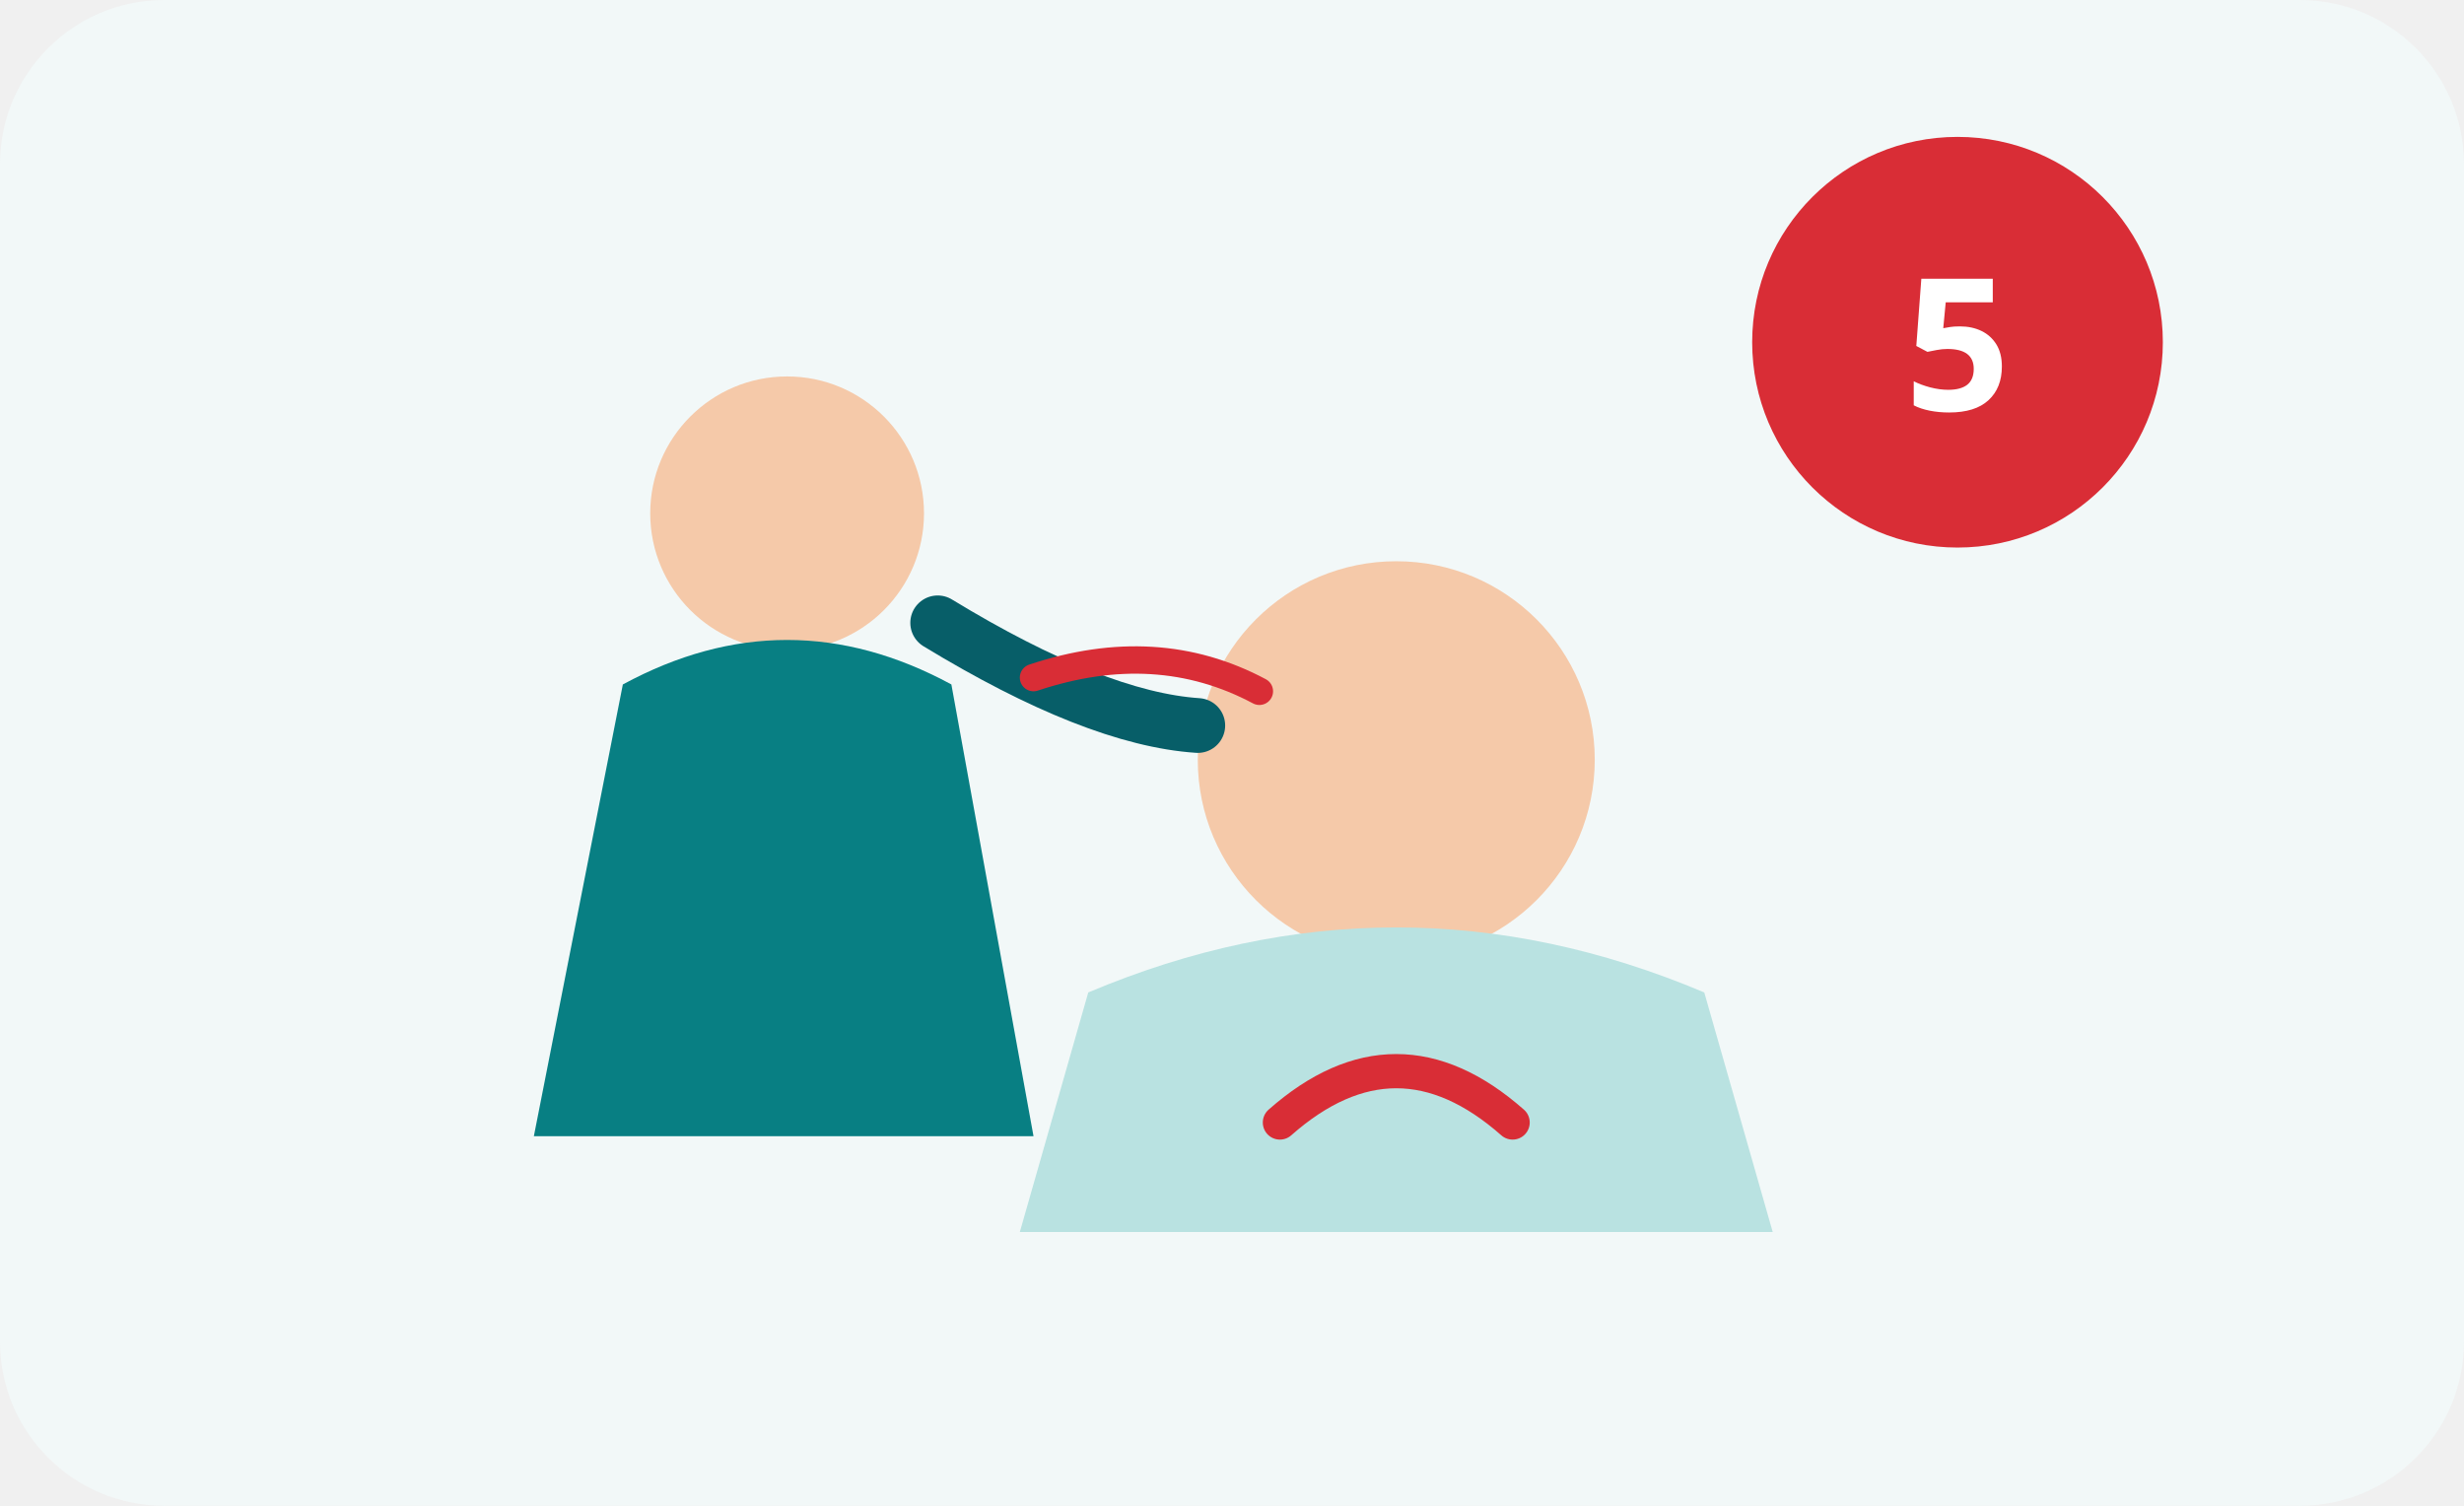
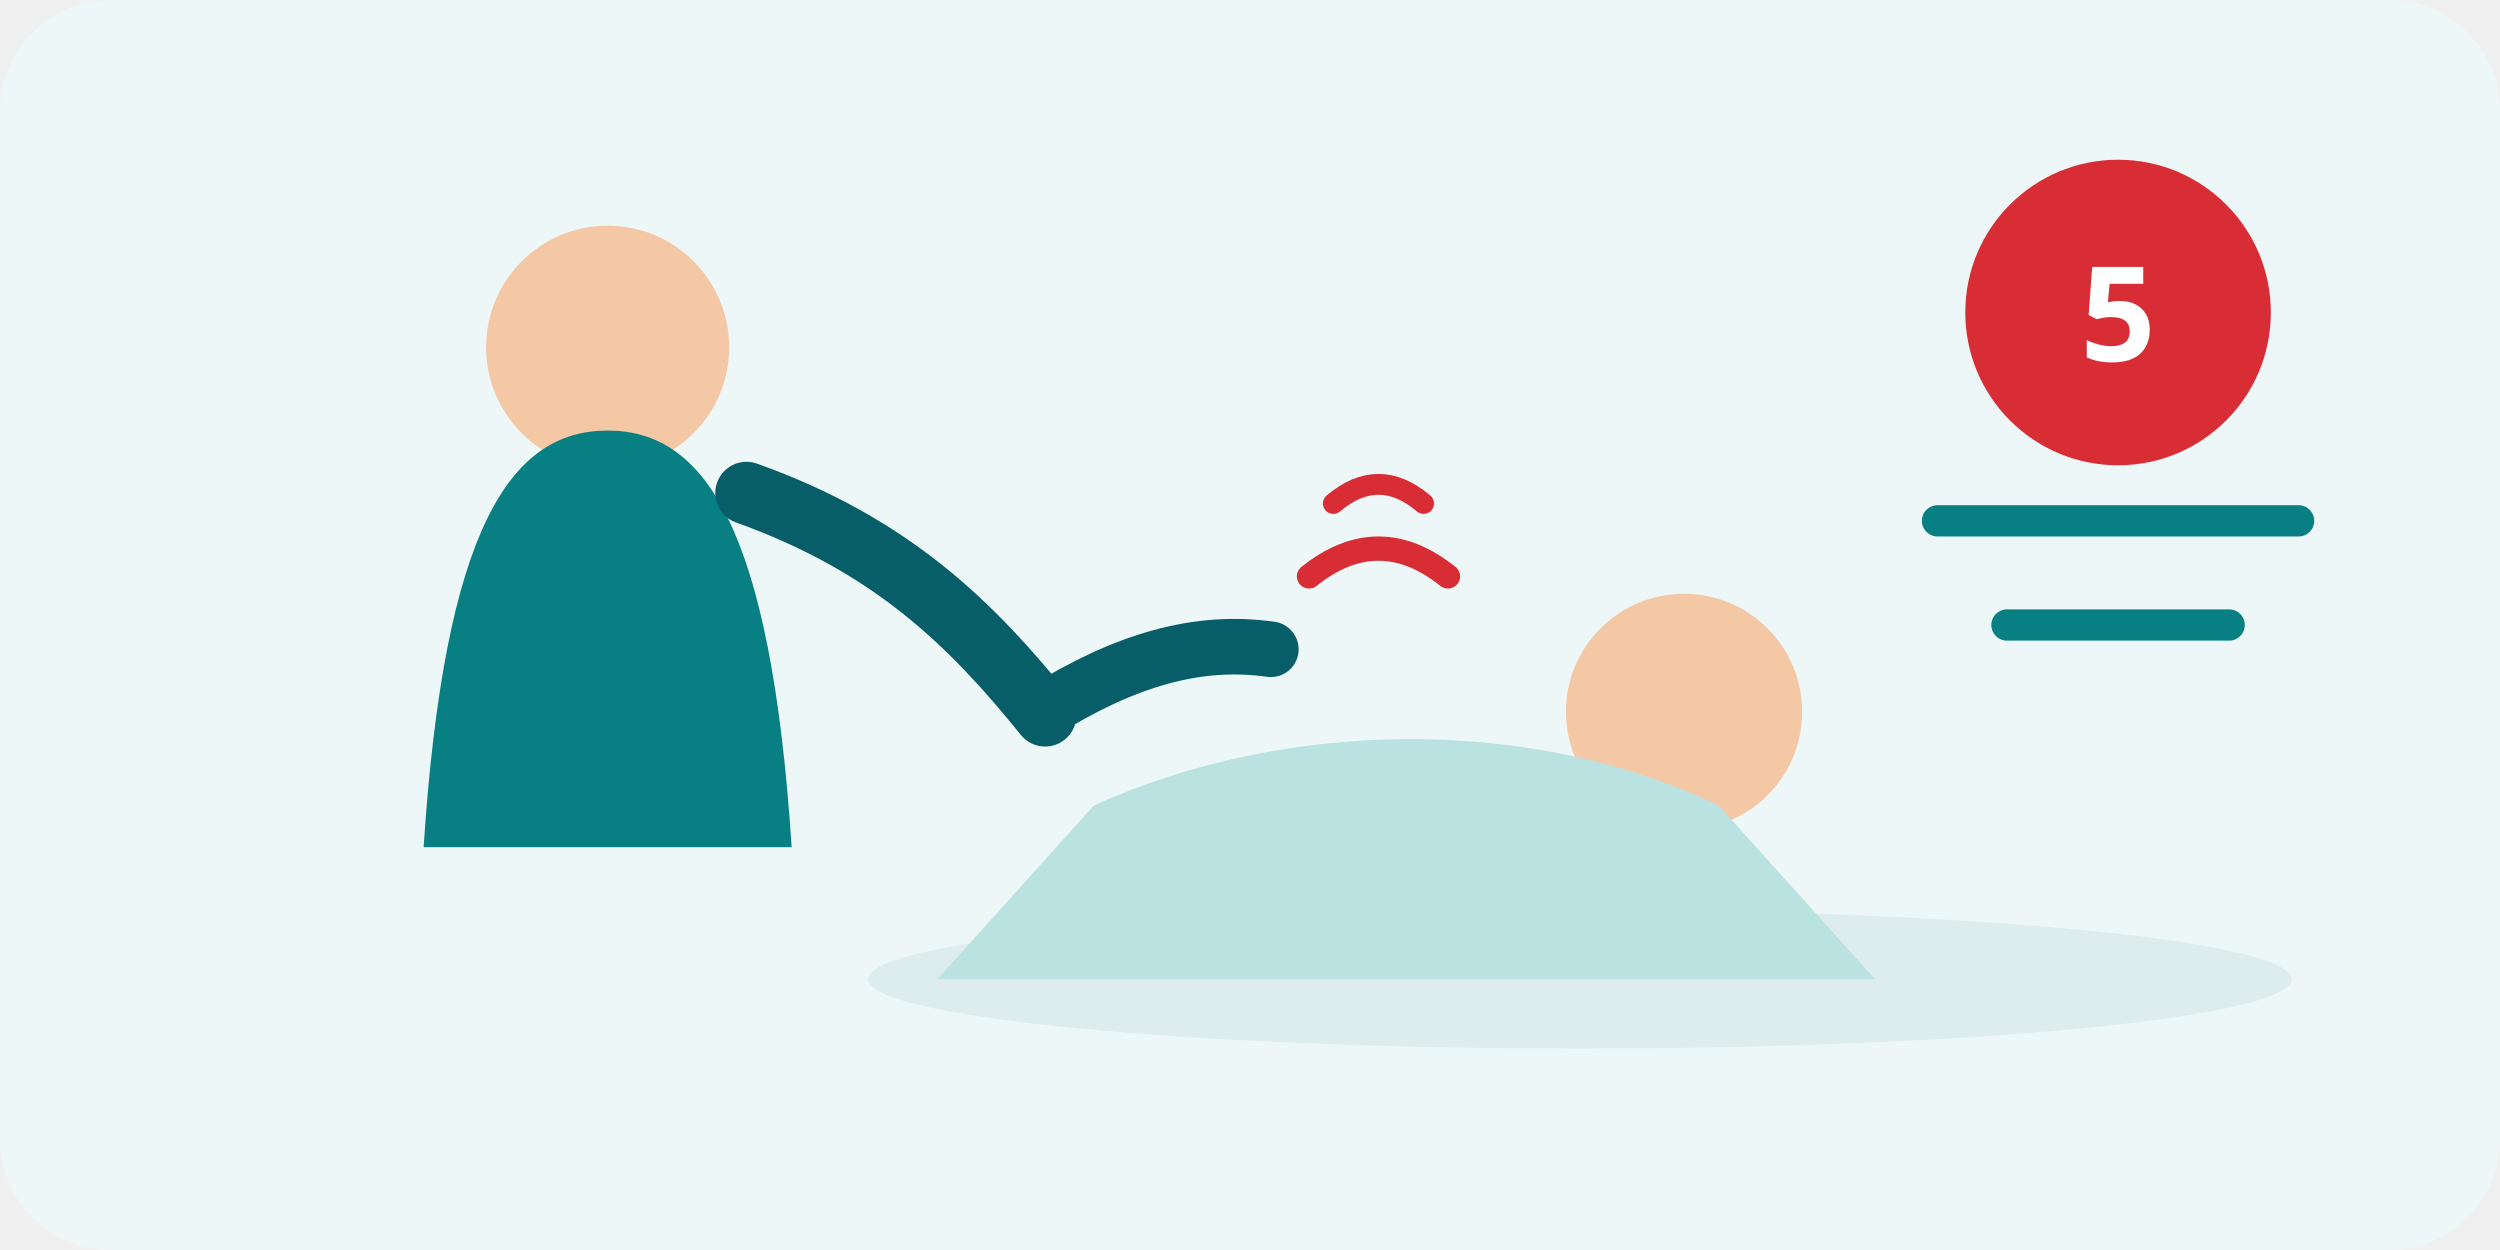
- <svg xmlns="http://www.w3.org/2000/svg" viewBox="0 0 360 220">
-   <rect width="360" height="220" rx="24" fill="#F2F8F8" />
-   <circle cx="204" cy="111" r="29" fill="#F5C9A9" />
-   <path d="M159 145 Q204 126 249 145 L259 180 H149Z" fill="#B9E2E1" />
-   <circle cx="115" cy="75" r="20" fill="#F5C9A9" />
-   <path d="M91 100 Q115 87 139 100 L151 166 H78Z" fill="#087F83" />
-   <path d="M137 91 Q160 105 175 106" fill="none" stroke="#075E68" stroke-width="8" stroke-linecap="round" />
-   <path d="M151 99 Q169 93 184 101" fill="none" stroke="#D92D36" stroke-width="4" stroke-linecap="round" />
-   <circle cx="286" cy="50" r="30" fill="#D92D36" />
-   <text x="286" y="60" text-anchor="middle" font-family="sans-serif" font-size="27" font-weight="800" fill="white">5</text>
-   <path d="M187 164q17-15 34 0" fill="none" stroke="#D92D36" stroke-width="5" stroke-linecap="round" />
+ <svg xmlns="http://www.w3.org/2000/svg" viewBox="0 0 720 360">
+   <rect width="720" height="360" rx="32" fill="#EEF7F7" />
+   <ellipse cx="455" cy="282" rx="205" ry="20" fill="#DDEDEE" />
+   <circle cx="485" cy="205" r="34" fill="#F4C7A5" />
+   <path d="M315 232c55-25 126-26 180 0l45 50H270z" fill="#B9E2E1" />
+   <circle cx="175" cy="100" r="35" fill="#F4C7A5" />
+   <path d="M122 244c6-92 25-120 53-120s47 28 53 120" fill="#087F83" />
+   <path d="M215 142c42 15 65 38 86 64" fill="none" stroke="#075E68" stroke-width="18" stroke-linecap="round" />
+   <path d="M300 205c24-15 45-21 66-18" fill="none" stroke="#075E68" stroke-width="16" stroke-linecap="round" />
+   <path d="M377 166q20-16 40 0" fill="none" stroke="#D92D36" stroke-width="7" stroke-linecap="round" />
+   <path d="M384 145q13-11 26 0" fill="none" stroke="#D92D36" stroke-width="6" stroke-linecap="round" />
+   <circle cx="610" cy="90" r="44" fill="#D92D36" />
+   <text x="610" y="104" text-anchor="middle" font-family="sans-serif" font-size="38" font-weight="800" fill="white">5</text>
+   <path d="M558 150h104" stroke="#087F83" stroke-width="9" stroke-linecap="round" />
+   <path d="M578 180h64" stroke="#087F83" stroke-width="9" stroke-linecap="round" />
</svg>
